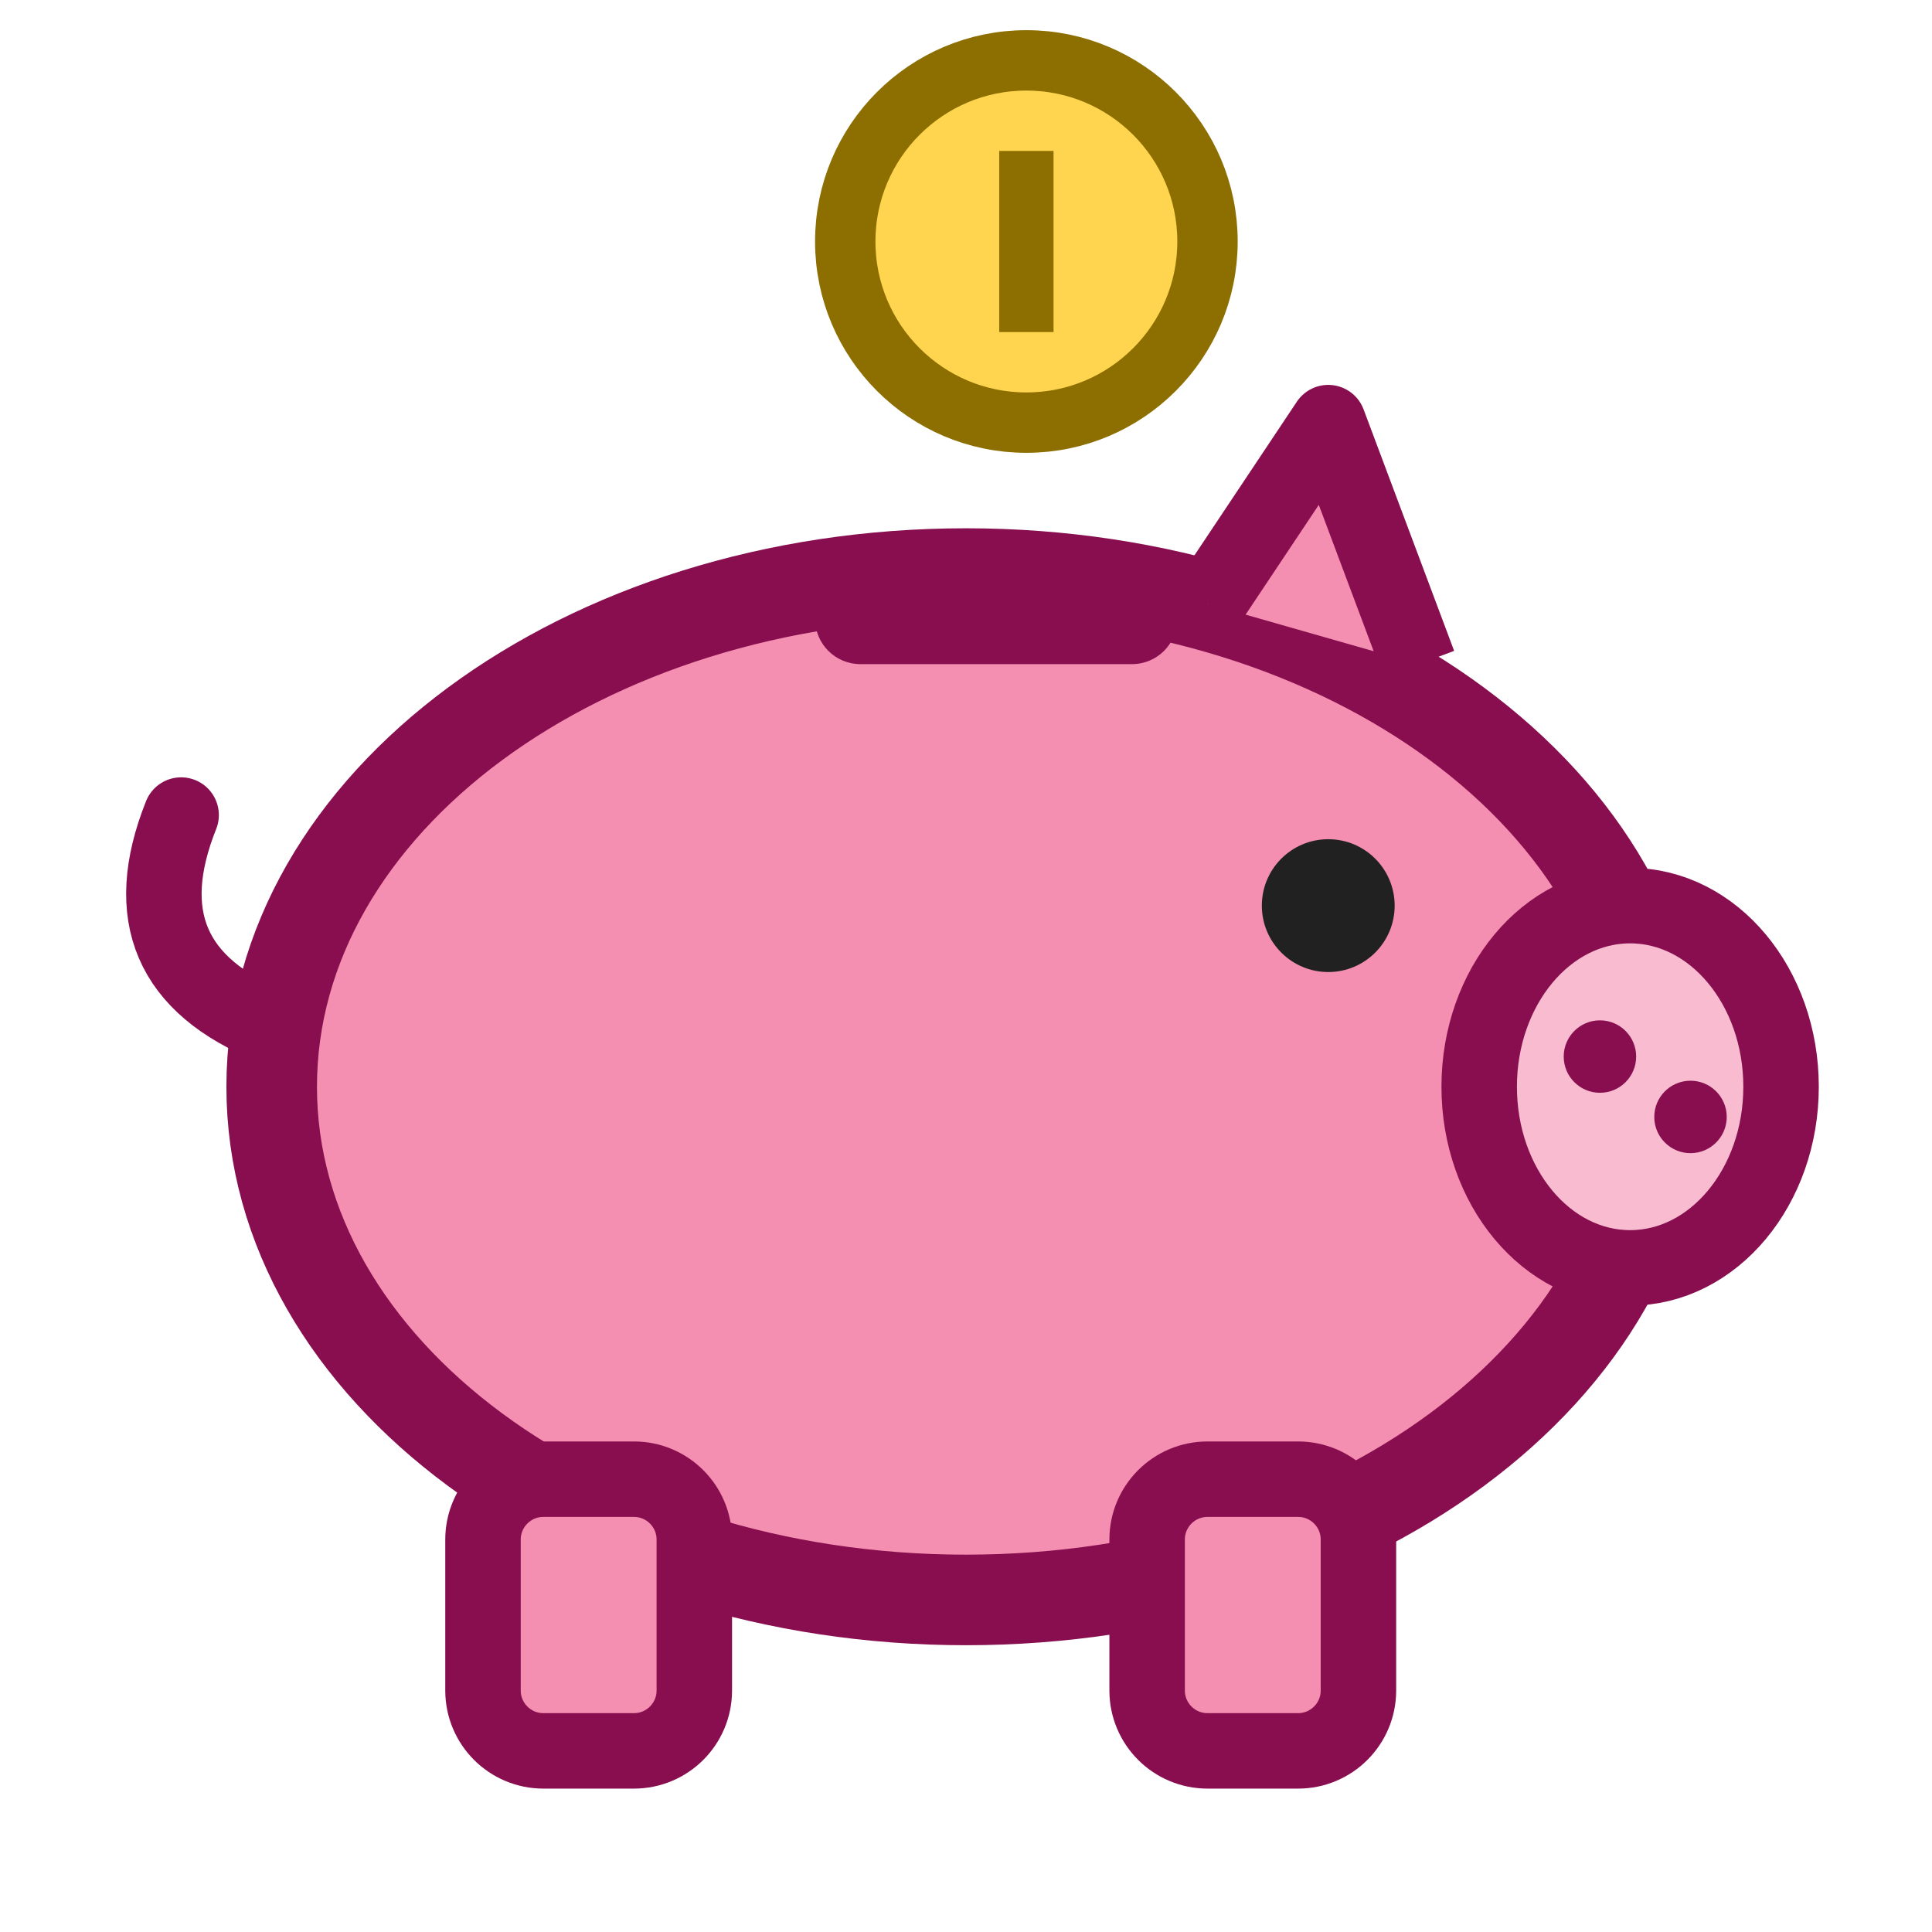
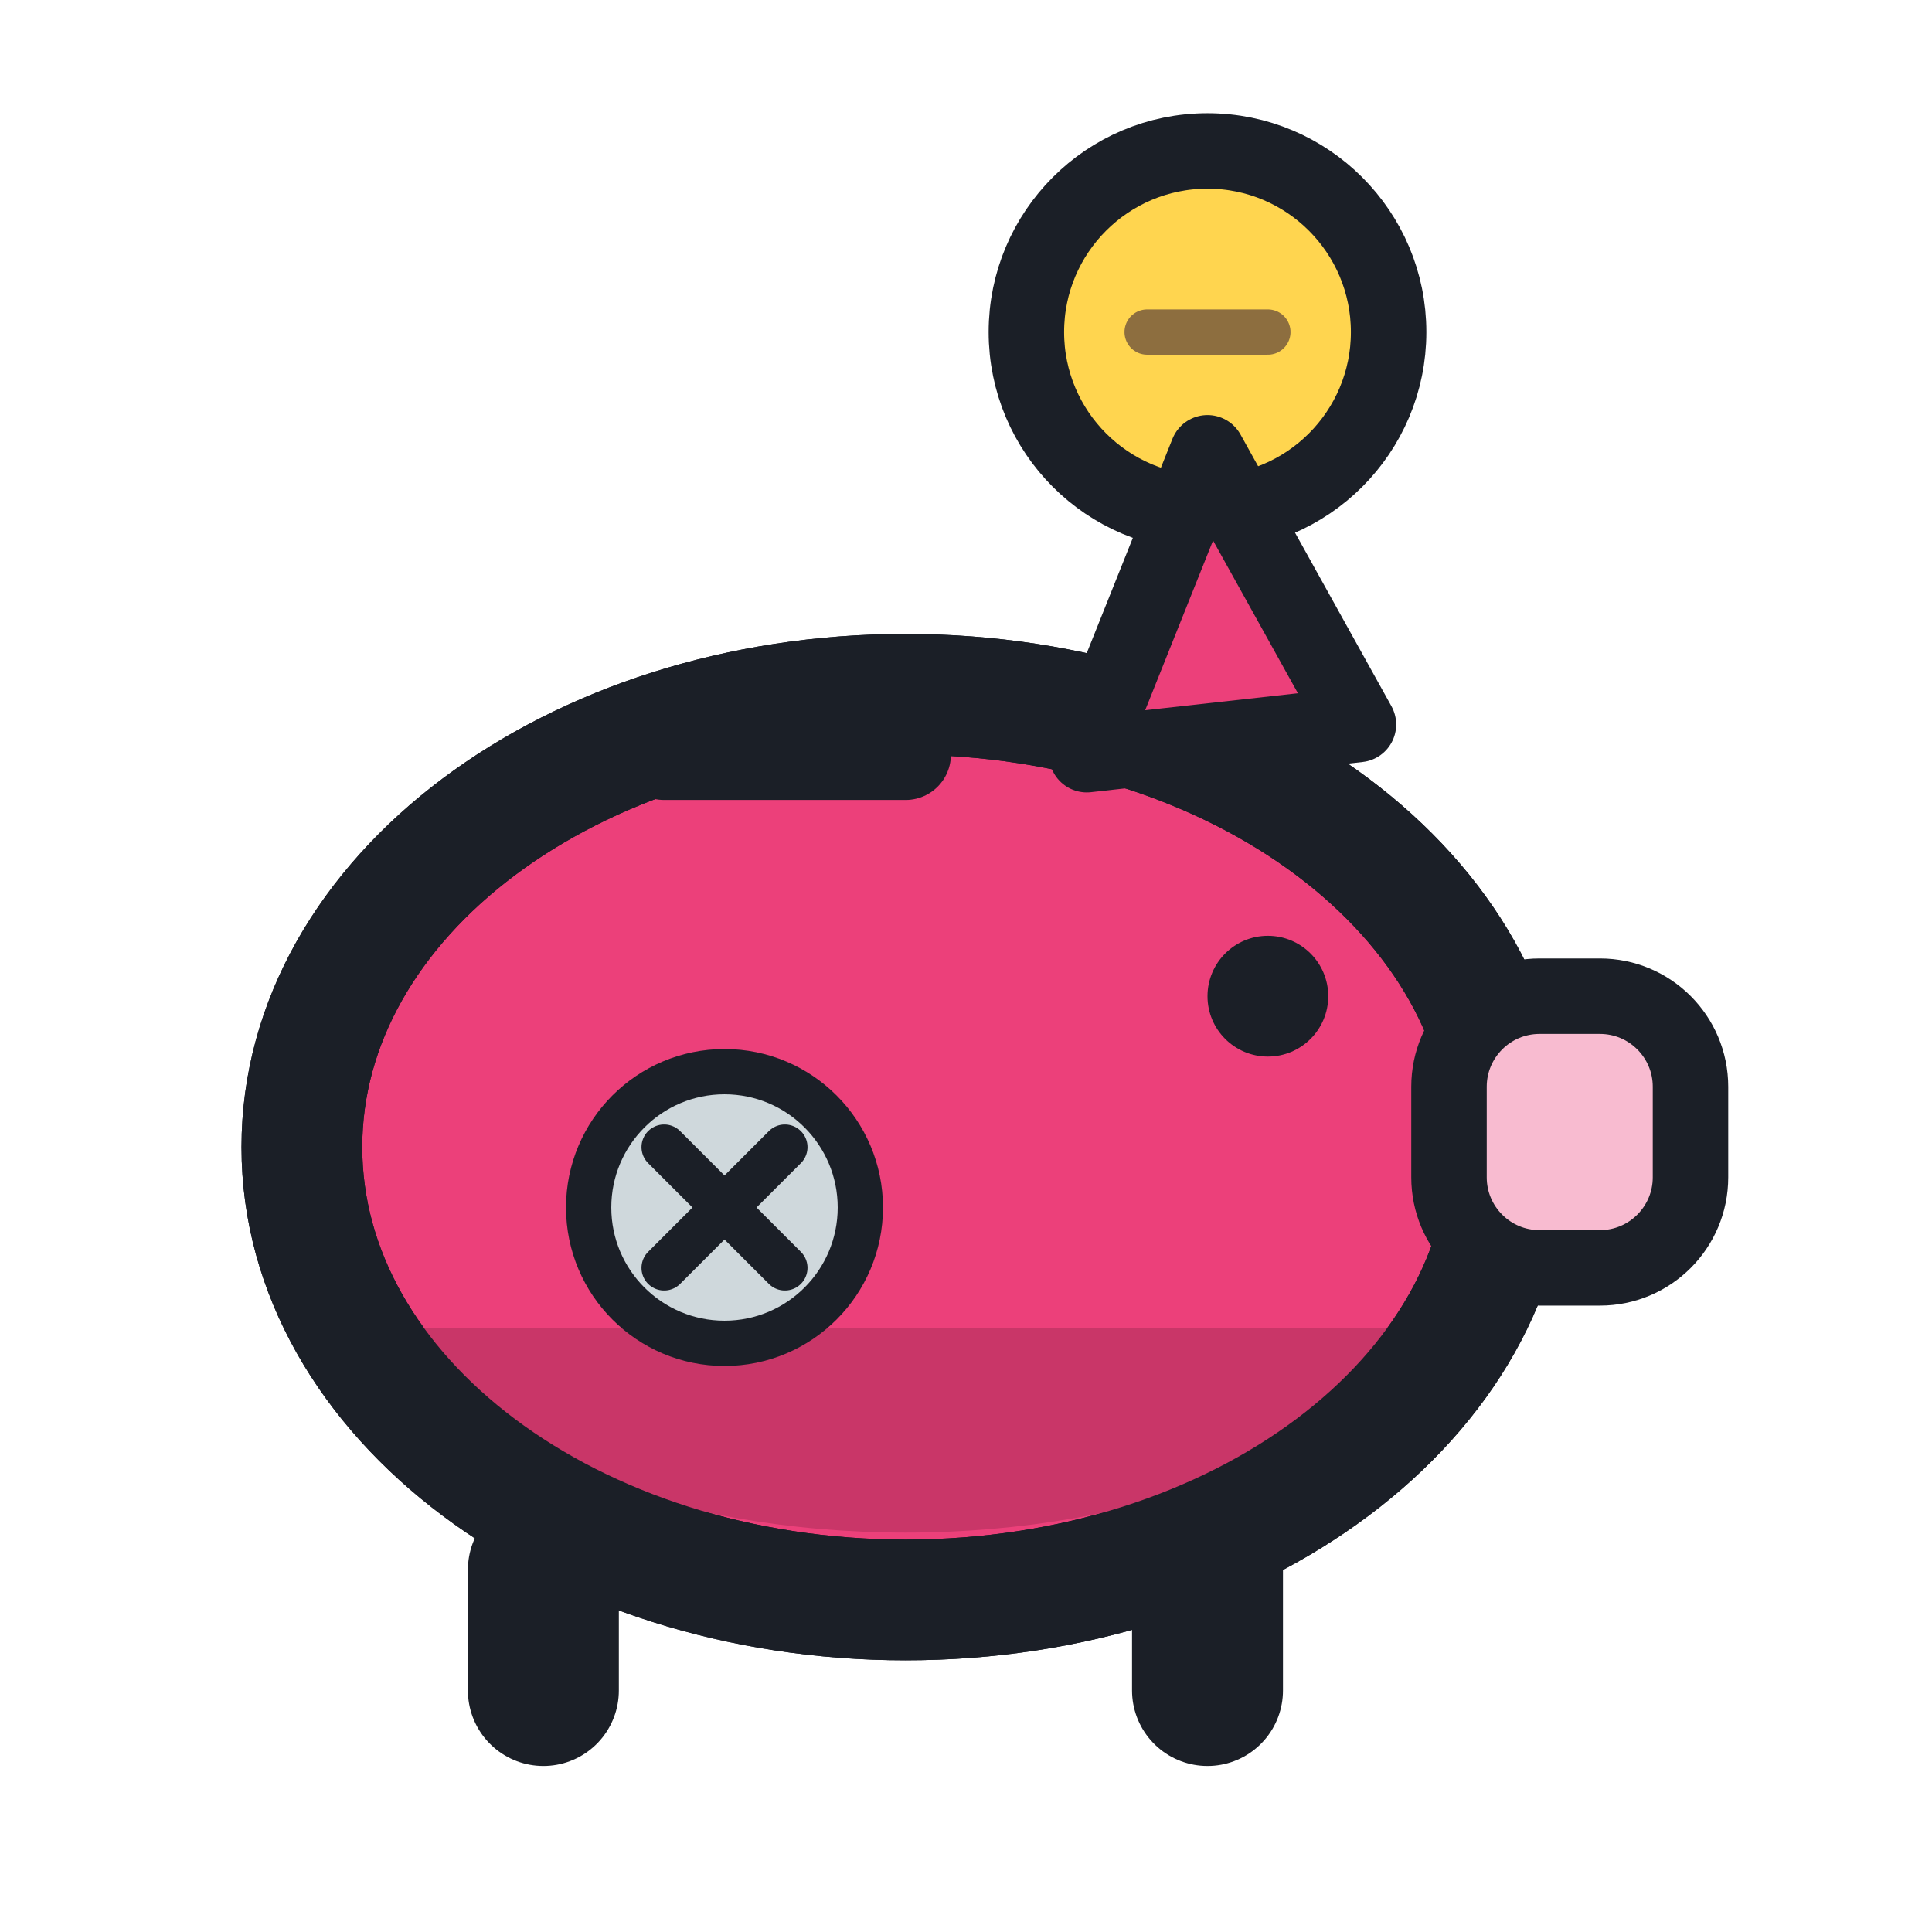
<svg xmlns="http://www.w3.org/2000/svg" viewBox="0 0 64 64">
-   <circle cx="34" cy="8" r="6" fill="#ffd54f" stroke="#8d6e00" stroke-width="2" />
-   <path d="M34 5 V11" stroke="#8d6e00" stroke-width="1.8" />
-   <ellipse cx="32" cy="36" rx="23" ry="17" fill="#f48fb1" stroke="#880e4f" stroke-width="3" />
-   <rect x="27" y="19" width="12" height="3" rx="1.5" fill="#880e4f" />
-   <ellipse cx="54" cy="36" rx="5" ry="6" fill="#f8bbd0" stroke="#880e4f" stroke-width="2.5" />
-   <circle cx="53" cy="35" r="1.2" fill="#880e4f" />
-   <circle cx="56" cy="37" r="1.2" fill="#880e4f" />
-   <circle cx="44" cy="30" r="2.2" fill="#212121" />
-   <path d="M40 20 L44 14 L47 22" fill="#f48fb1" stroke="#880e4f" stroke-width="2.5" stroke-linejoin="round" />
-   <rect x="16" y="49" width="7" height="9" rx="2" fill="#f48fb1" stroke="#880e4f" stroke-width="2.5" />
-   <rect x="38" y="49" width="7" height="9" rx="2" fill="#f48fb1" stroke="#880e4f" stroke-width="2.5" />
-   <path d="M9 34 Q4 32 6 27" fill="none" stroke="#880e4f" stroke-width="2.5" stroke-linecap="round" />
+   <circle cx="40" cy="11" r="6" fill="#ffd54f" stroke="#1b1f27" stroke-width="2.5" stroke-linejoin="round" stroke-linecap="round" />
+   <path d="M38 11 h4" fill="none" stroke="#8d6e3f" stroke-width="1.5" stroke-linejoin="round" stroke-linecap="round" />
+   <ellipse cx="30" cy="38" rx="20" ry="15" fill="#ec407a" stroke="#1b1f27" stroke-width="4" stroke-linejoin="round" stroke-linecap="round" />
+   <path d="M12 44 a20 12 0 0 0 36 0" fill="#c93668" />
+   <ellipse cx="30" cy="38" rx="20" ry="15" fill="none" stroke="#1b1f27" stroke-width="4" stroke-linejoin="round" stroke-linecap="round" />
+   <path d="M22 25 h8" fill="none" stroke="#1b1f27" stroke-width="3" stroke-linejoin="round" stroke-linecap="round" />
+   <polygon points="36,25 40,15 45,24" fill="#ec407a" stroke="#1b1f27" stroke-width="2.5" stroke-linejoin="round" stroke-linecap="round" />
+   <rect x="48" y="33" width="8" height="9" rx="3" fill="#f8bbd0" stroke="#1b1f27" stroke-width="2.5" stroke-linejoin="round" stroke-linecap="round" />
+   <circle cx="42" cy="33" r="2" fill="#1b1f27" />
+   <path d="M18 52 v4 M40 52 v4" fill="none" stroke="#1b1f27" stroke-width="5" stroke-linejoin="round" stroke-linecap="round" />
+   <circle cx="24" cy="40" r="4.5" fill="#cfd8dc" stroke="#1b1f27" stroke-width="1.5" stroke-linejoin="round" stroke-linecap="round" />
+   <path d="M22 38 l4 4 M26 38 l-4 4" fill="none" stroke="#1b1f27" stroke-width="1.5" stroke-linejoin="round" stroke-linecap="round" />
</svg>
